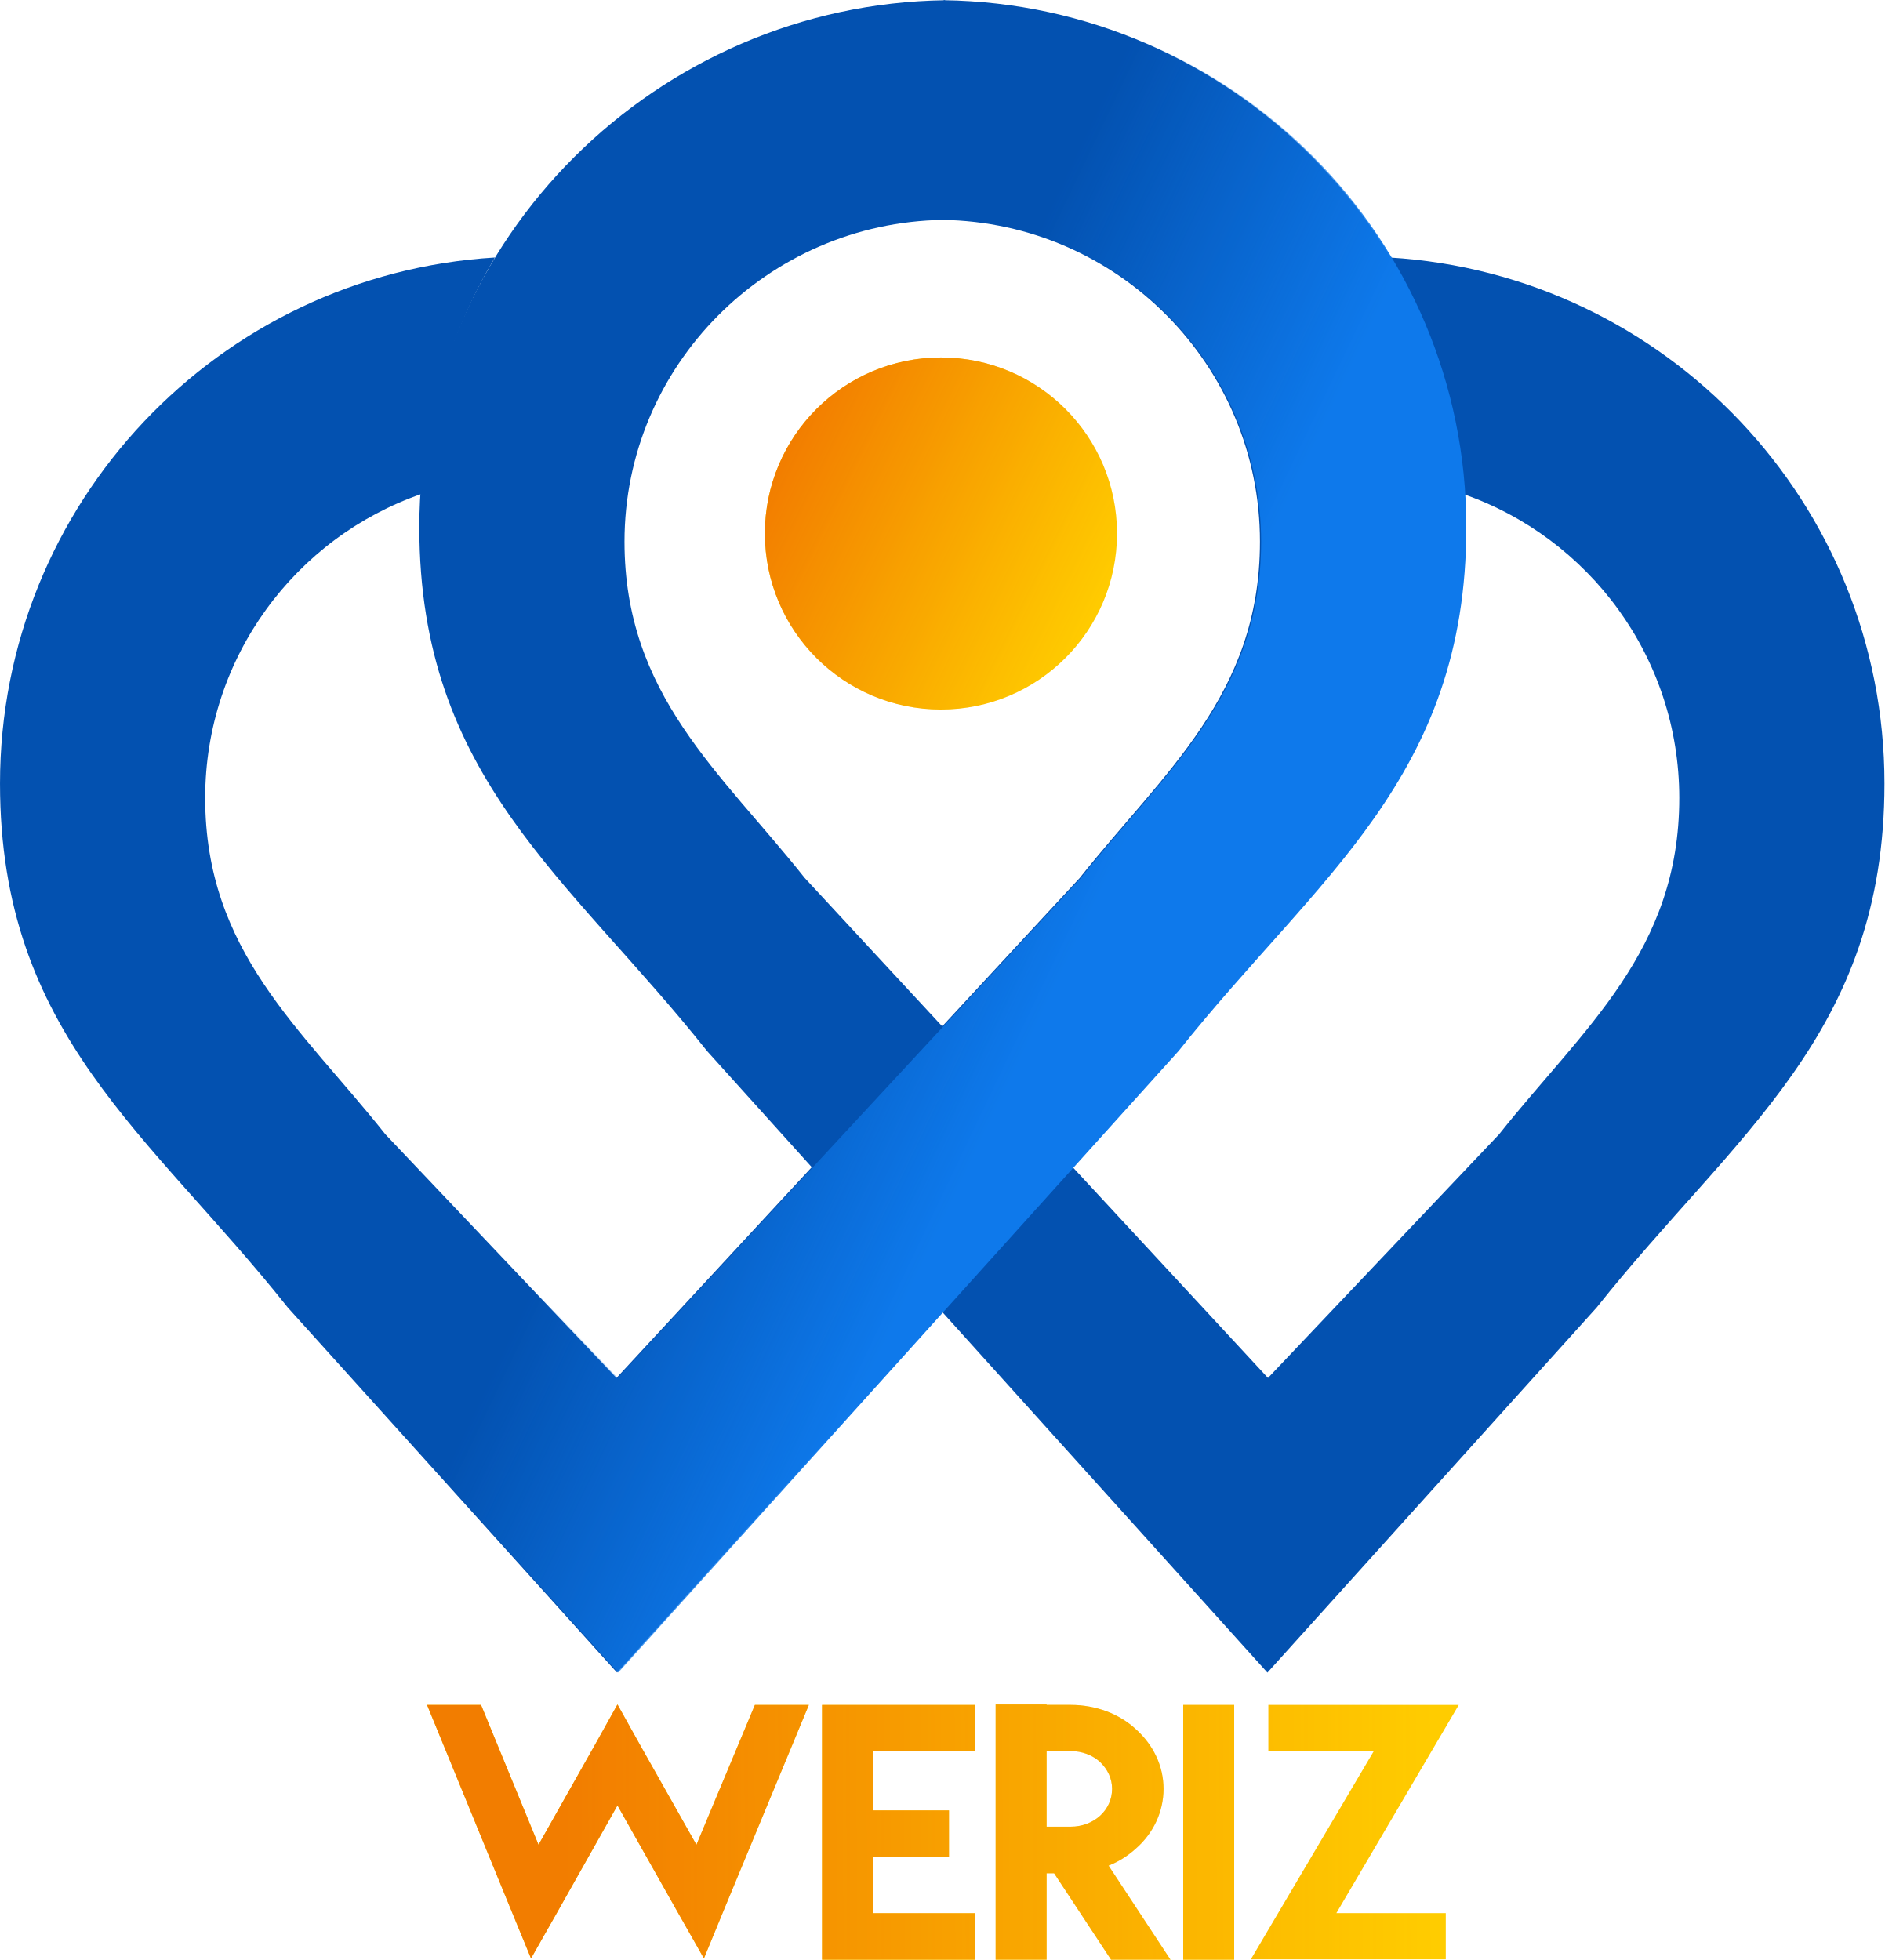
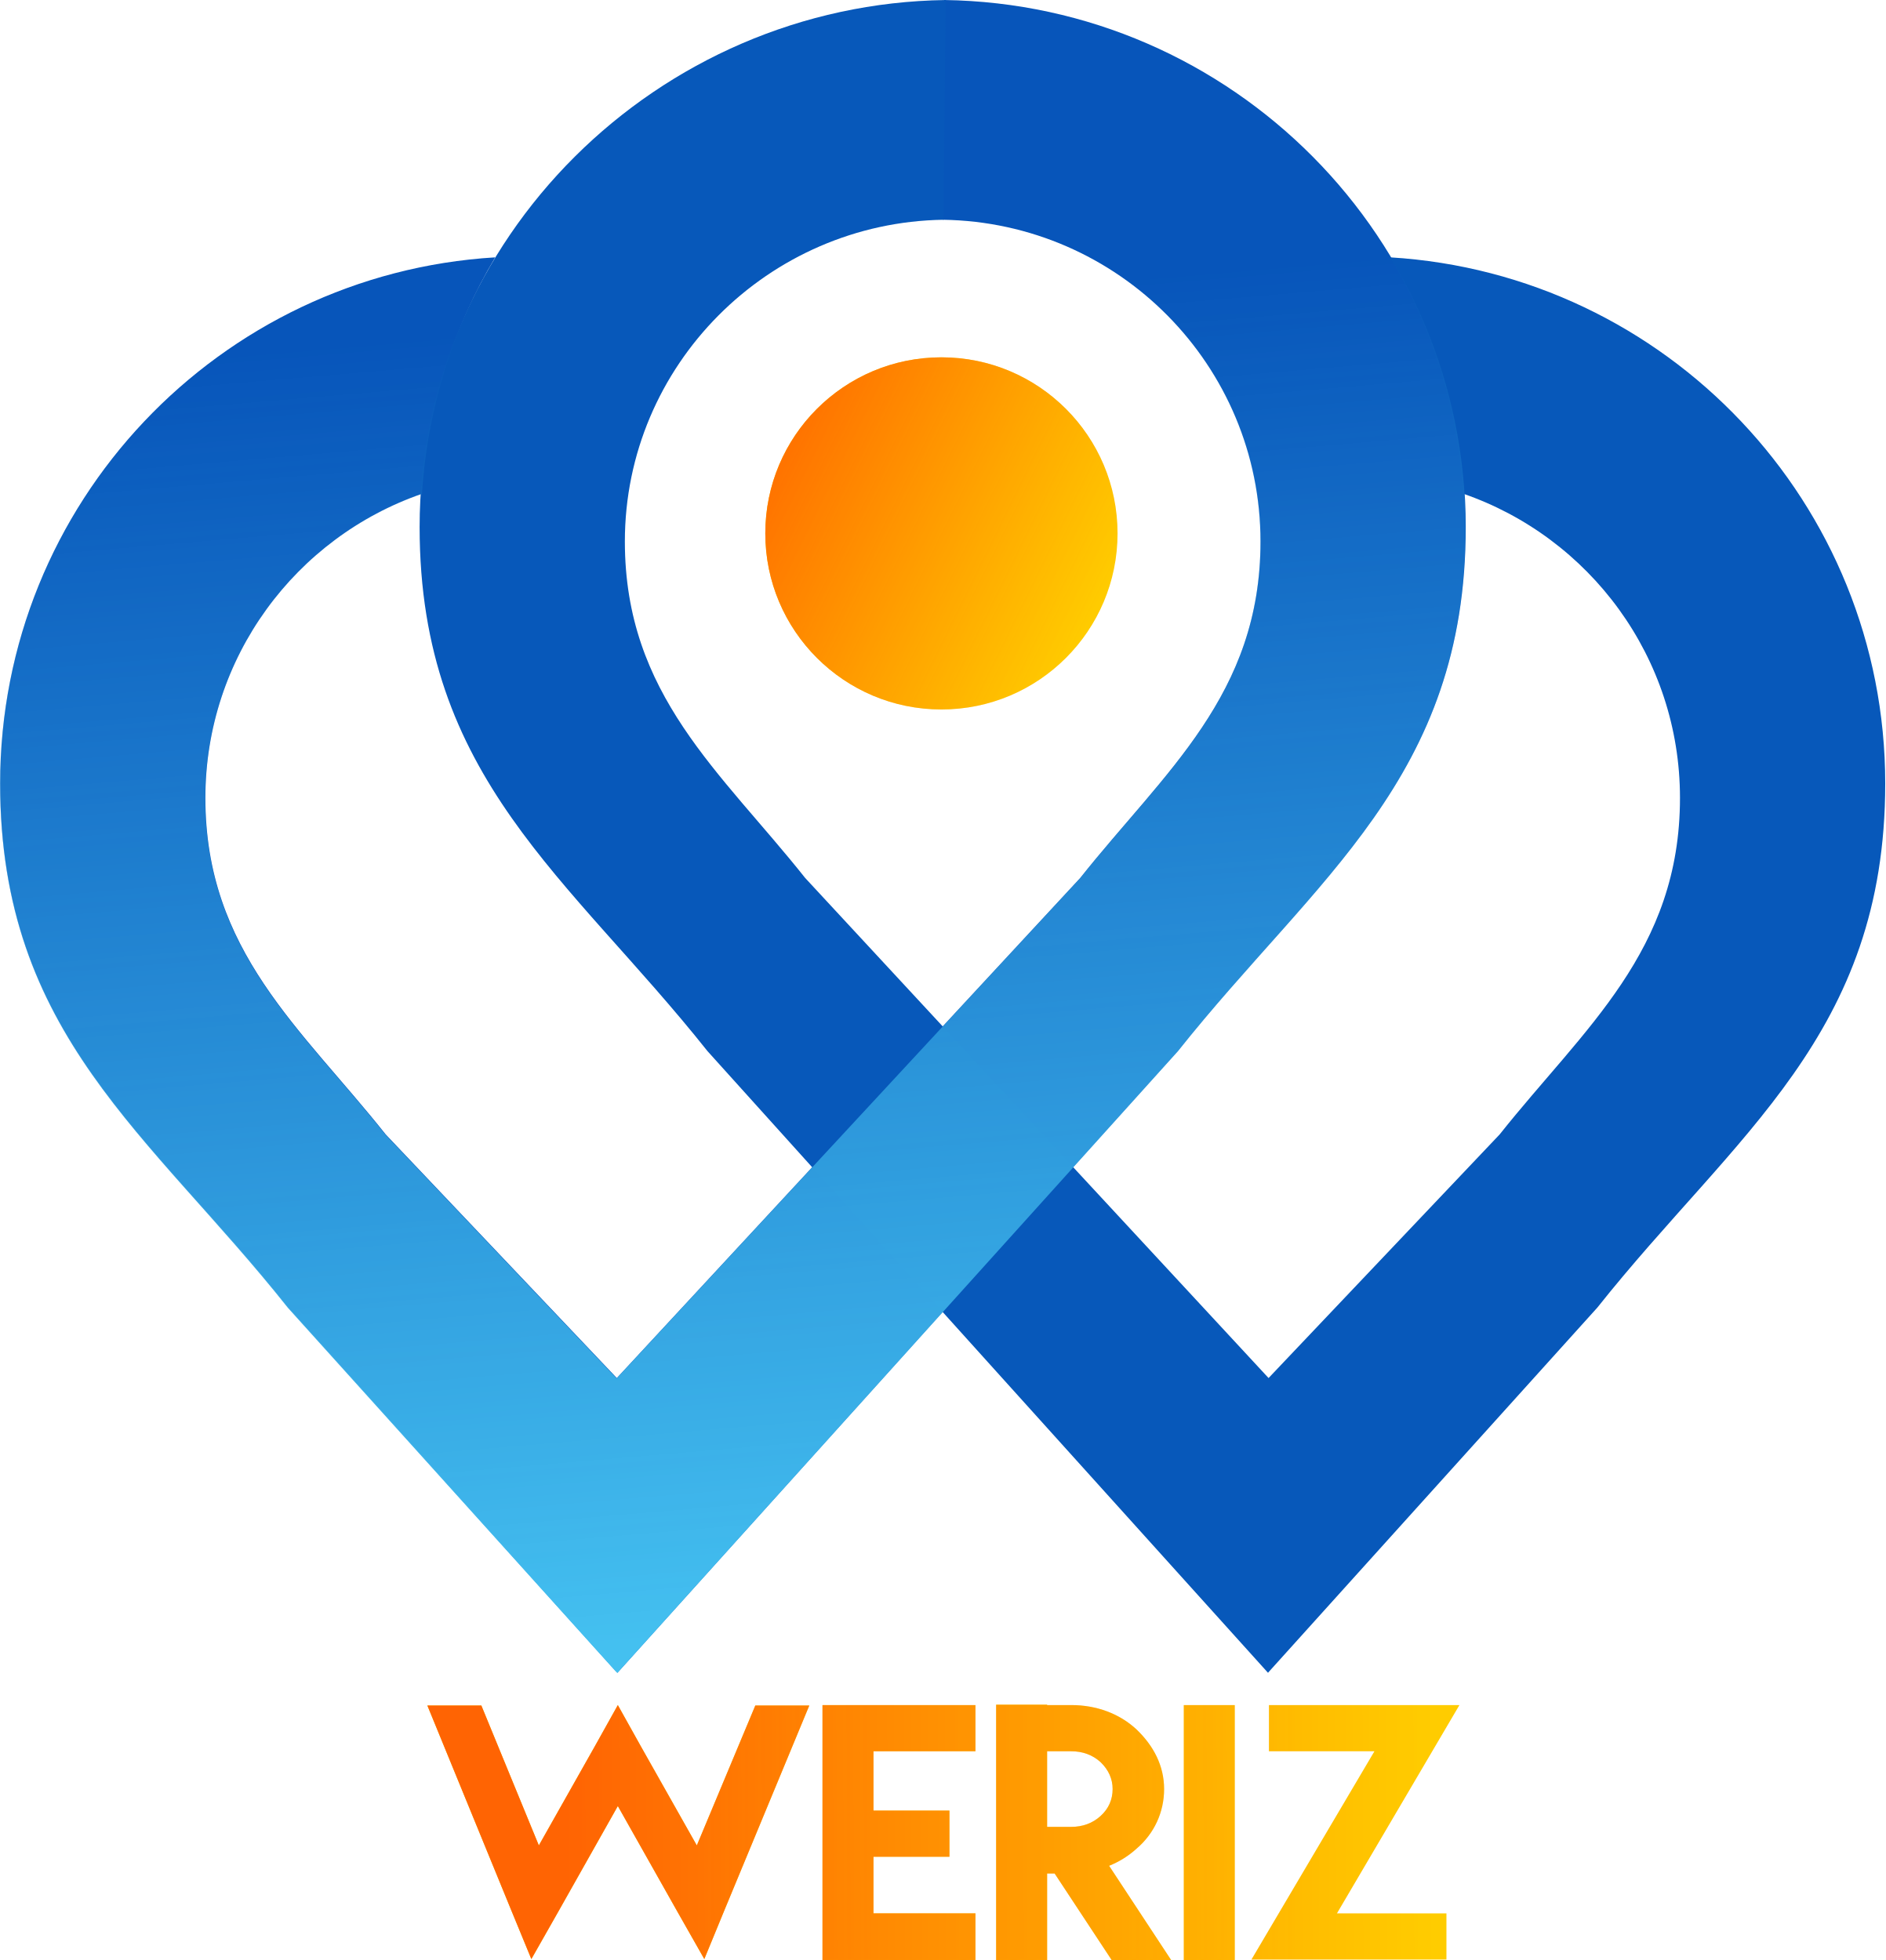
- <svg xmlns="http://www.w3.org/2000/svg" xml:space="preserve" width="1.988in" height="2.068in" version="1.1" style="shape-rendering:geometricPrecision; text-rendering:geometricPrecision; image-rendering:optimizeQuality; fill-rule:evenodd; clip-rule:evenodd" viewBox="0 0 1948.31 2026.24">
+ <svg xmlns="http://www.w3.org/2000/svg" xml:space="preserve" width="4.283in" height="4.454in" version="1.1" style="shape-rendering:geometricPrecision; text-rendering:geometricPrecision; image-rendering:optimizeQuality; fill-rule:evenodd; clip-rule:evenodd" viewBox="0 0 4070.46 4232.91">
  <defs>
    <style type="text/css">
   
-     .fil1 {fill:#0351B0}
-     .fil5 {fill:#0E79EB}
-     .fil3 {fill:#F27D00}
-     .fil2 {fill:#FFCC00}
-     .fil4 {fill:#F27D00;fill-rule:nonzero}
-     .fil0 {fill:#FFCC00;fill-rule:nonzero}
+     .fil4 {fill:#44C0F0}
+     .fil0 {fill:#0755BA}
+     .fil2 {fill:#0758BA}
+     .fil5 {fill:#FF7300}
+     .fil3 {fill:#FFCC00}
+     .fil6 {fill:#FF6403;fill-rule:nonzero}
+     .fil1 {fill:#FFCC00;fill-rule:nonzero}
   
  </style>
    <mask id="id0">
-       <linearGradient id="id1" gradientUnits="userSpaceOnUse" x1="1132.63" y1="638.7" x2="806.27" y2="477.9">
+       <linearGradient id="id1" gradientUnits="userSpaceOnUse" x1="2504.25" y1="3446.28" x2="2263.16" y2="616.63">
+         <stop offset="0" style="stop-opacity:1; stop-color:white" />
+         <stop offset="1" style="stop-opacity:0; stop-color:white" />
+       </linearGradient>
+       <rect style="fill:url(#id1)" x="-3.3" y="-2.57" width="3171.03" height="3619.03" />
+     </mask>
+     <mask id="id2">
+       <linearGradient id="id3" gradientUnits="userSpaceOnUse" x1="2366.45" y1="1334.29" x2="1684.68" y2="998.35">
        <stop offset="0" style="stop-opacity:0; stop-color:white" />
        <stop offset="1" style="stop-opacity:1; stop-color:white" />
      </linearGradient>
-       <rect style="fill:url(#id1)" x="787.41" y="365.98" width="370.87" height="370.87" />
+       <rect style="fill:url(#id3)" x="1649.09" y="768.36" width="767.16" height="767.16" />
    </mask>
-     <mask id="id2">
-       <linearGradient id="id3" gradientUnits="userSpaceOnUse" x1="1480.46" y1="1895.62" x2="585.69" y2="1898.92">
+     <mask id="id4">
+       <linearGradient id="id5" gradientUnits="userSpaceOnUse" x1="3093.15" y1="3960.04" x2="1223.87" y2="3966.95">
        <stop offset="0" style="stop-opacity:0; stop-color:white" />
        <stop offset="1" style="stop-opacity:1; stop-color:white" />
      </linearGradient>
-       <rect style="fill:url(#id3)" x="441.55" y="1762.24" width="1066.66" height="263.99" />
-     </mask>
-     <mask id="id4">
-       <linearGradient id="id5" gradientUnits="userSpaceOnUse" x1="884.67" y1="1452.93" x2="565.37" y2="1300.13">
-         <stop offset="0" style="stop-opacity:1; stop-color:white" />
-         <stop offset="1" style="stop-opacity:0; stop-color:white" />
-       </linearGradient>
-       <rect style="fill:url(#id5)" x="-2.21" y="-3.4" width="1521.57" height="1736.02" />
+       <rect style="fill:url(#id5)" x="922.74" y="3681.41" width="2228.35" height="551.5" />
    </mask>
  </defs>
  <g id="Layer_x0020_1">
-     <path class="fil0" d="M836.28 1762.71l-55.8 0 55.8 0zm-55.8 0l-60.45 144.63 -57.87 -102.51 -23.77 -42.59 -23.76 42.59 -57.87 102.51 -59.42 -144.63 -55.8 0 86.29 210.63 21.18 51.49 27.9 -49.15 61.48 -109.06 61.49 109.06 27.9 49.15 21.18 -51.49 87.32 -210.63 -55.8 0z" />
-     <path id="1" class="fil0" d="M902.61 1871.77l0 -61.32 0 61.32zm0 -61.32l105.4 0 0 -47.74c-53.21,0 -105.91,0 -158.1,0l0 263.53c52.7,0 105.4,0 158.1,0l0 -48.21 -105.4 0 0 -58.51 78.53 0 0 -47.74 -78.53 0 0 -61.32z" />
-     <path id="2" class="fil0" d="M1082.08 1810.45l24.8 0c11.88,0 22.73,4.21 30.48,11.31 7.75,7.49 12.4,16.93 12.4,27.77 0,10.84 -4.65,20.75 -12.4,27.77 -7.75,7.1 -18.6,11.31 -30.48,11.31l-24.8 0 0 -78.17zm64.06 118.42c10.85,-4.21 20.15,-10.3 28.42,-17.79 17.57,-15.45 28.42,-37.52 28.42,-61.55 0,-24.03 -10.85,-45.64 -28.42,-61.55 -17.05,-15.91 -41.33,-25.28 -67.68,-25.28l-24.8 0 0 -0.47 -52.7 0 0 263.99 52.7 0 0 -89.4 7.75 0 58.9 89.4 61.48 0 -64.07 -97.36z" />
-     <path id="3" class="fil0" d="M1276.02 1762.71l-52.7 0 52.7 0zm-52.7 0l0 263.53 52.7 0 0 -263.53 -52.7 0z" />
-     <path id="4" class="fil0" d="M1311.35 1810.45l0 -47.74 0 47.74zm0 0l109.02 0 -127.1 215.31 59.93 0 119.87 0 21.7 0 0 -47.74 -113.15 0 126.59 -215.31 -59.41 0 -117.28 0 -20.15 0 0 47.74z" />
-     <path class="fil1" d="M1310.39 1729.33l1.66 -1.88 338.77 -375.72c142.87,-179.83 297.5,-282.17 297.5,-541.79 0,-289.79 -226.2,-526.7 -511.67,-543.91 43.14,72.31 70,155.45 75.54,244.36 130.37,45.04 224,168.84 224,314.51 0,158.49 -99.15,238.06 -186.37,347.85l-238.86 251.85 -478.93 -516.97c-87.22,-109.78 -186.37,-189.35 -186.37,-347.85 0,-182.09 147.94,-329.97 329.4,-332.62l2.1 -227.15c-297.44,4.1 -543.62,246.39 -543.62,544.81 0,259.61 154.63,361.96 297.49,541.78 193.29,214.36 387.22,429.78 579.35,642.71z" />
-     <circle class="fil2" cx="972.85" cy="551.42" r="182.03" />
-     <path class="fil1" d="M638.03 1729.22l-1.76 -1.77 -338.77 -375.72c-142.86,-179.83 -297.49,-282.17 -297.49,-541.79 0,-289.79 226.2,-526.7 511.67,-543.91 -43.14,72.31 -69.99,155.45 -75.54,244.36 -130.37,45.04 -224,168.84 -224,314.51 0,158.49 99.15,238.06 186.37,347.85l238.86 251.85 478.93 -516.97c87.22,-109.78 186.36,-189.35 186.36,-347.85 0,-182.09 -146.85,-329.98 -328.31,-332.63l1.32 -227.17c297.44,4.1 539.12,246.42 539.12,544.84 0,259.61 -154.63,361.96 -297.49,541.78 -193.29,214.36 -387.12,429.67 -579.24,642.6z" />
-     <path class="fil3" style="mask:url(#id0)" d="M972.85 369.38c100.54,0 182.03,81.5 182.03,182.03 0,100.54 -81.5,182.03 -182.03,182.03 -100.53,0 -182.03,-81.5 -182.03,-182.03 0,-100.53 81.5,-182.03 182.03,-182.03z" />
-     <path class="fil4" style="mask:url(#id2)" d="M836.28 1762.71l-55.8 0 55.8 0zm-55.8 0l-60.45 144.63 -57.87 -102.51 -23.77 -42.59 -23.76 42.59 -57.87 102.51 -59.42 -144.63 -55.8 0 86.29 210.63 21.18 51.49 27.9 -49.15 61.48 -109.06 61.49 109.06 27.9 49.15 21.18 -51.49 87.32 -210.63 -55.8 0zm122.13 109.06l0 -61.32 0 61.32zm0 -61.32l105.4 0 0 -47.74c-53.21,0 -105.91,0 -158.1,0l0 263.53c52.7,0 105.4,0 158.1,0l0 -48.21 -105.4 0 0 -58.51 78.53 0 0 -47.74 -78.53 0 0 -61.32zm179.48 0l24.8 0c11.88,0 22.73,4.21 30.48,11.31 7.75,7.49 12.4,16.93 12.4,27.77 0,10.84 -4.65,20.75 -12.4,27.77 -7.75,7.1 -18.6,11.31 -30.48,11.31l-24.8 0 0 -78.17zm64.06 118.42c10.85,-4.21 20.15,-10.3 28.42,-17.79 17.57,-15.45 28.42,-37.52 28.42,-61.55 0,-24.03 -10.85,-45.64 -28.42,-61.55 -17.05,-15.91 -41.33,-25.28 -67.68,-25.28l-24.8 0 0 -0.47 -52.7 0 0 263.99 52.7 0 0 -89.4 7.75 0 58.9 89.4 61.48 0 -64.07 -97.36zm129.88 -166.17l-52.7 0 52.7 0zm-52.7 0l0 263.53 52.7 0 0 -263.53 -52.7 0zm88.03 47.74l0 -47.74 0 47.74zm0 0l109.02 0 -127.1 215.31 59.93 0 119.87 0 21.7 0 0 -47.74 -113.15 0 126.59 -215.31 -59.41 0 -117.28 0 -20.15 0 0 47.74z" />
-     <path class="fil5" style="mask:url(#id4)" d="M639.22 1729.22l-1.76 -1.77 -338.77 -375.72c-142.87,-179.83 -297.49,-282.17 -297.49,-541.79 0,-289.79 226.2,-526.7 511.67,-543.91 -43.14,72.31 -69.99,155.45 -75.54,244.36 -130.36,45.04 -224,168.84 -224,314.51 0,158.49 99.15,238.06 186.37,347.85l238.86 251.85 478.93 -516.97c87.22,-109.78 186.37,-189.35 186.37,-347.85 0,-182.09 -146.86,-329.98 -328.31,-332.63l1.31 -227.17c297.44,4.1 539.13,246.42 539.13,544.84 0,259.61 -154.63,361.96 -297.5,541.78 -193.28,214.36 -387.12,429.67 -579.24,642.6z" />
+     <g id="_998799523424">
+       <path class="fil0" d="M1333.21 3612.43l-3.68 -3.69 -707.71 -784.89c-298.45,-375.66 -621.49,-589.48 -621.49,-1131.82 0,-605.39 472.56,-1100.31 1068.91,-1136.27 -90.13,151.06 -146.22,324.74 -157.82,510.5 -272.34,94.09 -467.95,352.7 -467.95,657.03 0,331.1 207.12,497.33 389.33,726.67l498.98 526.13 1000.5 -1079.97c182.2,-229.34 389.33,-395.56 389.33,-726.67 0,-380.39 -306.79,-689.34 -685.86,-694.88l2.74 -474.57c621.37,8.57 1126.26,514.78 1126.26,1138.19 0,542.34 -323.03,756.15 -621.49,1131.82 -403.78,447.82 -808.71,897.61 -1210.06,1342.42z" />
+       <path class="fil1" d="M1630.8 3683.36l-126.28 302.15 -120.89 -214.15 -49.65 -88.98 -49.65 88.98 -120.89 214.15 -124.13 -302.15 -116.57 0 180.25 440.03 44.26 107.56 58.29 -102.67 128.44 -227.84 128.44 227.84 58.28 102.67 44.25 -107.56 182.41 -440.03 -116.57 0zm116.57 0l-116.57 0 116.57 0zm138.57 98.76l220.19 0 0 -99.74 -330.28 0 0 550.52 330.28 0 0 -100.72 -220.19 0 0 -122.23 164.06 0 0 -99.74 -164.06 0 0 -128.1zm0 128.1l0 -128.1 0 128.1zm508.79 119.3c21.59,-8.8 41.01,-20.54 59.36,-37.16 37.78,-32.27 59.37,-78.39 59.37,-128.59 0,-50.19 -22.67,-93.38 -59.37,-128.59 -36.7,-34.22 -86.34,-52.8 -141.39,-52.8l-51.81 0 0 -0.98 -110.1 0 0 551.5 110.1 0 0 -186.77 16.19 0 123.05 186.77 128.44 0 -133.84 -203.39zm-133.84 -247.39l51.81 0c24.82,0 46.42,7.82 63.68,23.63 17.27,16.62 25.91,36.34 25.91,58.02 0,22.65 -8.64,42.37 -25.91,58.02 -17.27,15.81 -38.86,23.63 -63.68,23.63l-51.81 0 0 -163.3zm295.07 -99.74l110.1 0 -110.1 0zm110.1 0l0 550.52 -110.1 0 0 -550.52 110.1 0zm73.8 0l0 99.74 0 -99.74zm0 0l42.1 0 245.01 0 124.13 0 -264.44 449.81 236.38 0 0 99.74 -45.34 0 -250.4 0 -125.21 0 265.52 -449.81 -227.75 0 0 -99.74z" />
+       <path class="fil2" d="M2737.8 3612.65l3.45 -3.92 707.72 -784.89c298.45,-375.66 621.48,-589.48 621.48,-1131.82 0,-605.39 -472.55,-1100.31 -1068.91,-1136.27 90.13,151.06 146.22,324.74 157.81,510.5 272.34,94.09 467.95,352.7 467.95,657.03 0,331.1 -207.12,497.33 -389.33,726.67l-498.98 526.13 -1000.5 -1079.97c-182.2,-229.34 -389.33,-395.56 -389.33,-726.67 0,-380.39 309.05,-689.32 688.13,-694.86l4.38 -474.54c-621.38,8.56 -1135.66,514.73 -1135.66,1138.14 0,542.34 323.03,756.15 621.49,1131.82 403.78,447.82 808.93,897.83 1210.29,1342.65z" />
+       <path class="fil3" d="M2032.67 771.66c210.02,0 380.28,170.26 380.28,380.28 0,210.02 -170.25,380.28 -380.28,380.28 -210.02,0 -380.28,-170.26 -380.28,-380.28 0,-210.02 170.26,-380.28 380.28,-380.28z" />
+       <path class="fil4" style="mask:url(#id0)" d="M1332.88 3613.16l-3.68 -3.69 -707.71 -784.89c-298.46,-375.66 -621.49,-589.48 -621.49,-1131.82 0,-605.39 472.55,-1100.31 1068.91,-1136.27 -90.13,151.06 -146.22,324.74 -157.82,510.5 -272.34,94.09 -467.95,352.7 -467.95,657.03 0,331.1 207.12,497.33 389.33,726.67l498.98 526.13 1000.51 -1079.97c182.2,-229.34 389.33,-395.56 389.33,-726.67 0,-380.39 -306.79,-689.34 -685.86,-694.88l2.74 -474.57c621.37,8.57 1126.26,514.78 1126.26,1138.19 0,542.34 -323.03,756.15 -621.48,1131.82 -403.79,447.82 -808.71,897.61 -1210.06,1342.42z" />
+       <path class="fil5" style="mask:url(#id2)" d="M2032.67 771.66c210.02,0 380.28,170.26 380.28,380.28 0,210.02 -170.25,380.28 -380.28,380.28 -210.02,0 -380.28,-170.26 -380.28,-380.28 0,-210.02 170.26,-380.28 380.28,-380.28z" />
+       <path class="fil6" style="mask:url(#id4)" d="M1630.8 3683.36l-126.28 302.15 -120.89 -214.15 -49.65 -88.98 -49.65 88.98 -120.89 214.15 -124.13 -302.15 -116.57 0 180.25 440.03 44.26 107.56 58.29 -102.67 128.44 -227.84 128.44 227.84 58.28 102.67 44.25 -107.56 182.41 -440.03 -116.57 0zm116.57 0l-116.57 0 116.57 0zm138.57 98.76l220.19 0 0 -99.74 -330.28 0 0 550.52 330.28 0 0 -100.72 -220.19 0 0 -122.23 164.06 0 0 -99.74 -164.06 0 0 -128.1zm0 128.1l0 -128.1 0 128.1zm508.79 119.3c21.59,-8.8 41.01,-20.54 59.36,-37.16 37.78,-32.27 59.37,-78.39 59.37,-128.59 0,-50.19 -22.67,-93.38 -59.37,-128.59 -36.7,-34.22 -86.34,-52.8 -141.39,-52.8l-51.81 0 0 -0.98 -110.1 0 0 551.5 110.1 0 0 -186.77 16.19 0 123.05 186.77 128.44 0 -133.84 -203.39zm-133.84 -247.39l51.81 0c24.82,0 46.42,7.82 63.68,23.63 17.27,16.62 25.91,36.34 25.91,58.02 0,22.65 -8.64,42.37 -25.91,58.02 -17.27,15.81 -38.86,23.63 -63.68,23.63l-51.81 0 0 -163.3zm295.07 -99.74l110.1 0 -110.1 0zm110.1 0l0 550.52 -110.1 0 0 -550.52 110.1 0zm73.8 0l0 99.74 0 -99.74zm0 0l42.1 0 245.01 0 124.13 0 -264.44 449.81 236.38 0 0 99.74 -45.34 0 -250.4 0 -125.21 0 265.52 -449.81 -227.75 0 0 -99.74z" />
+     </g>
  </g>
</svg>
